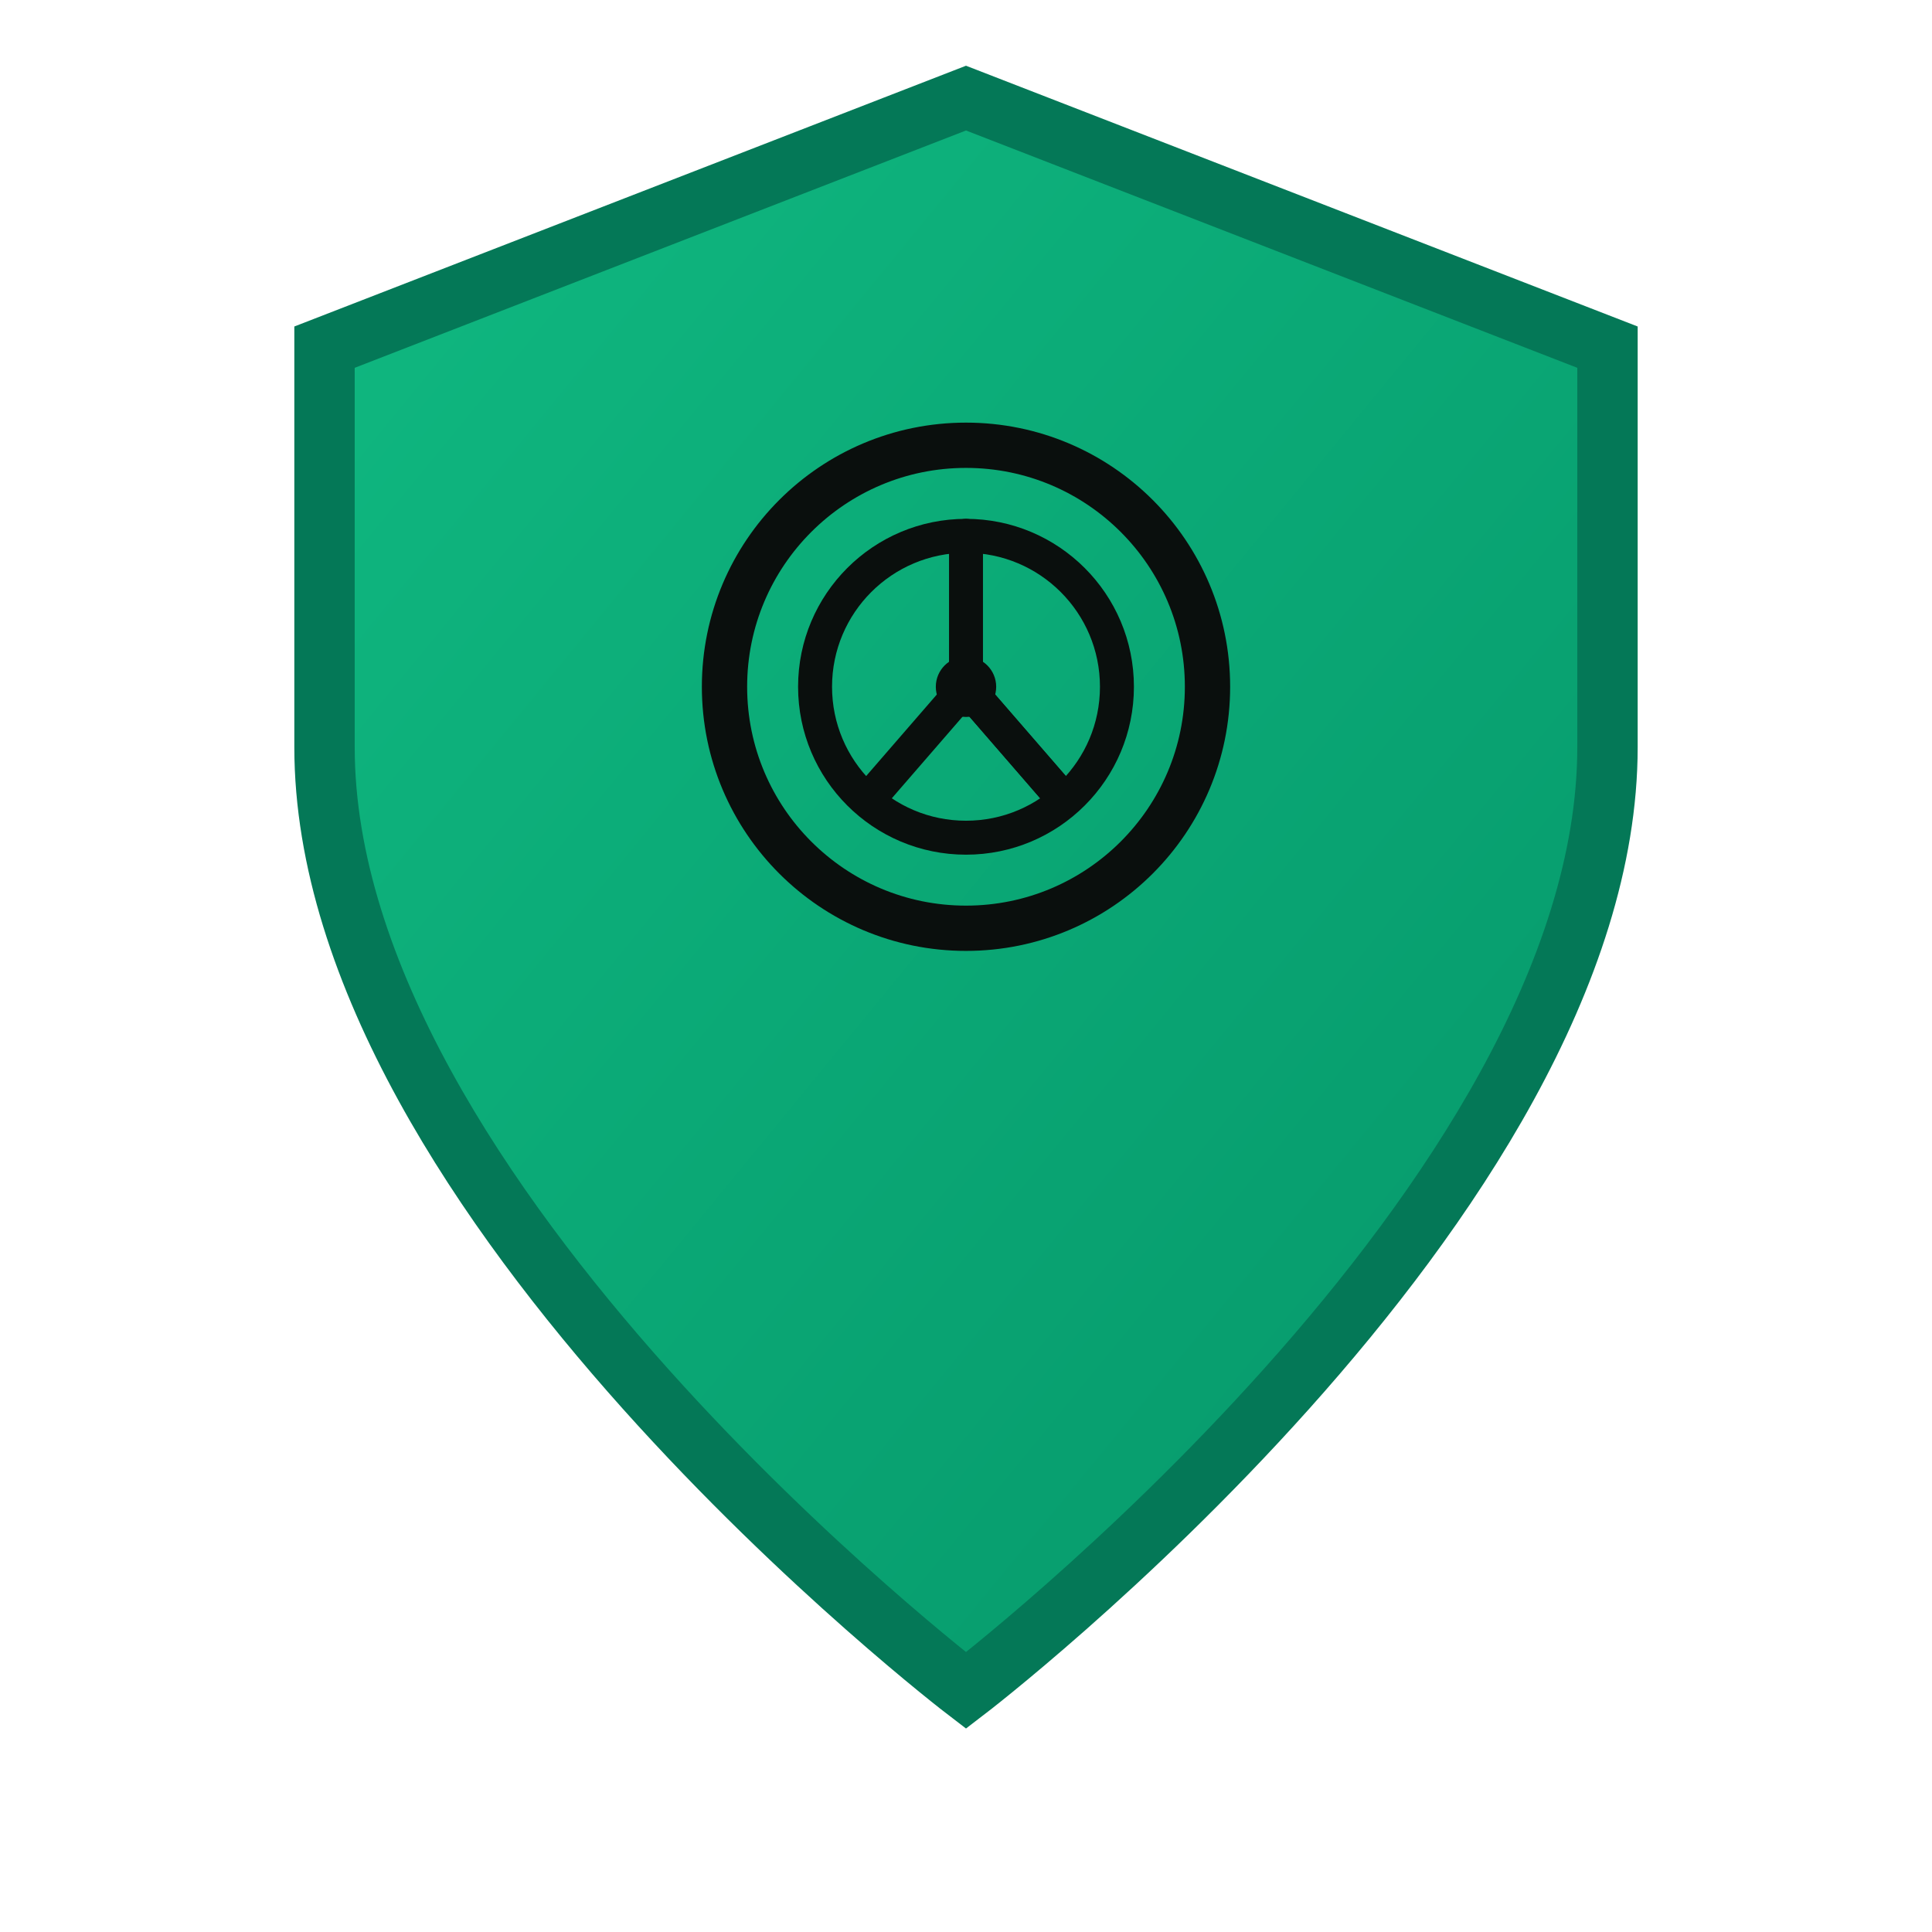
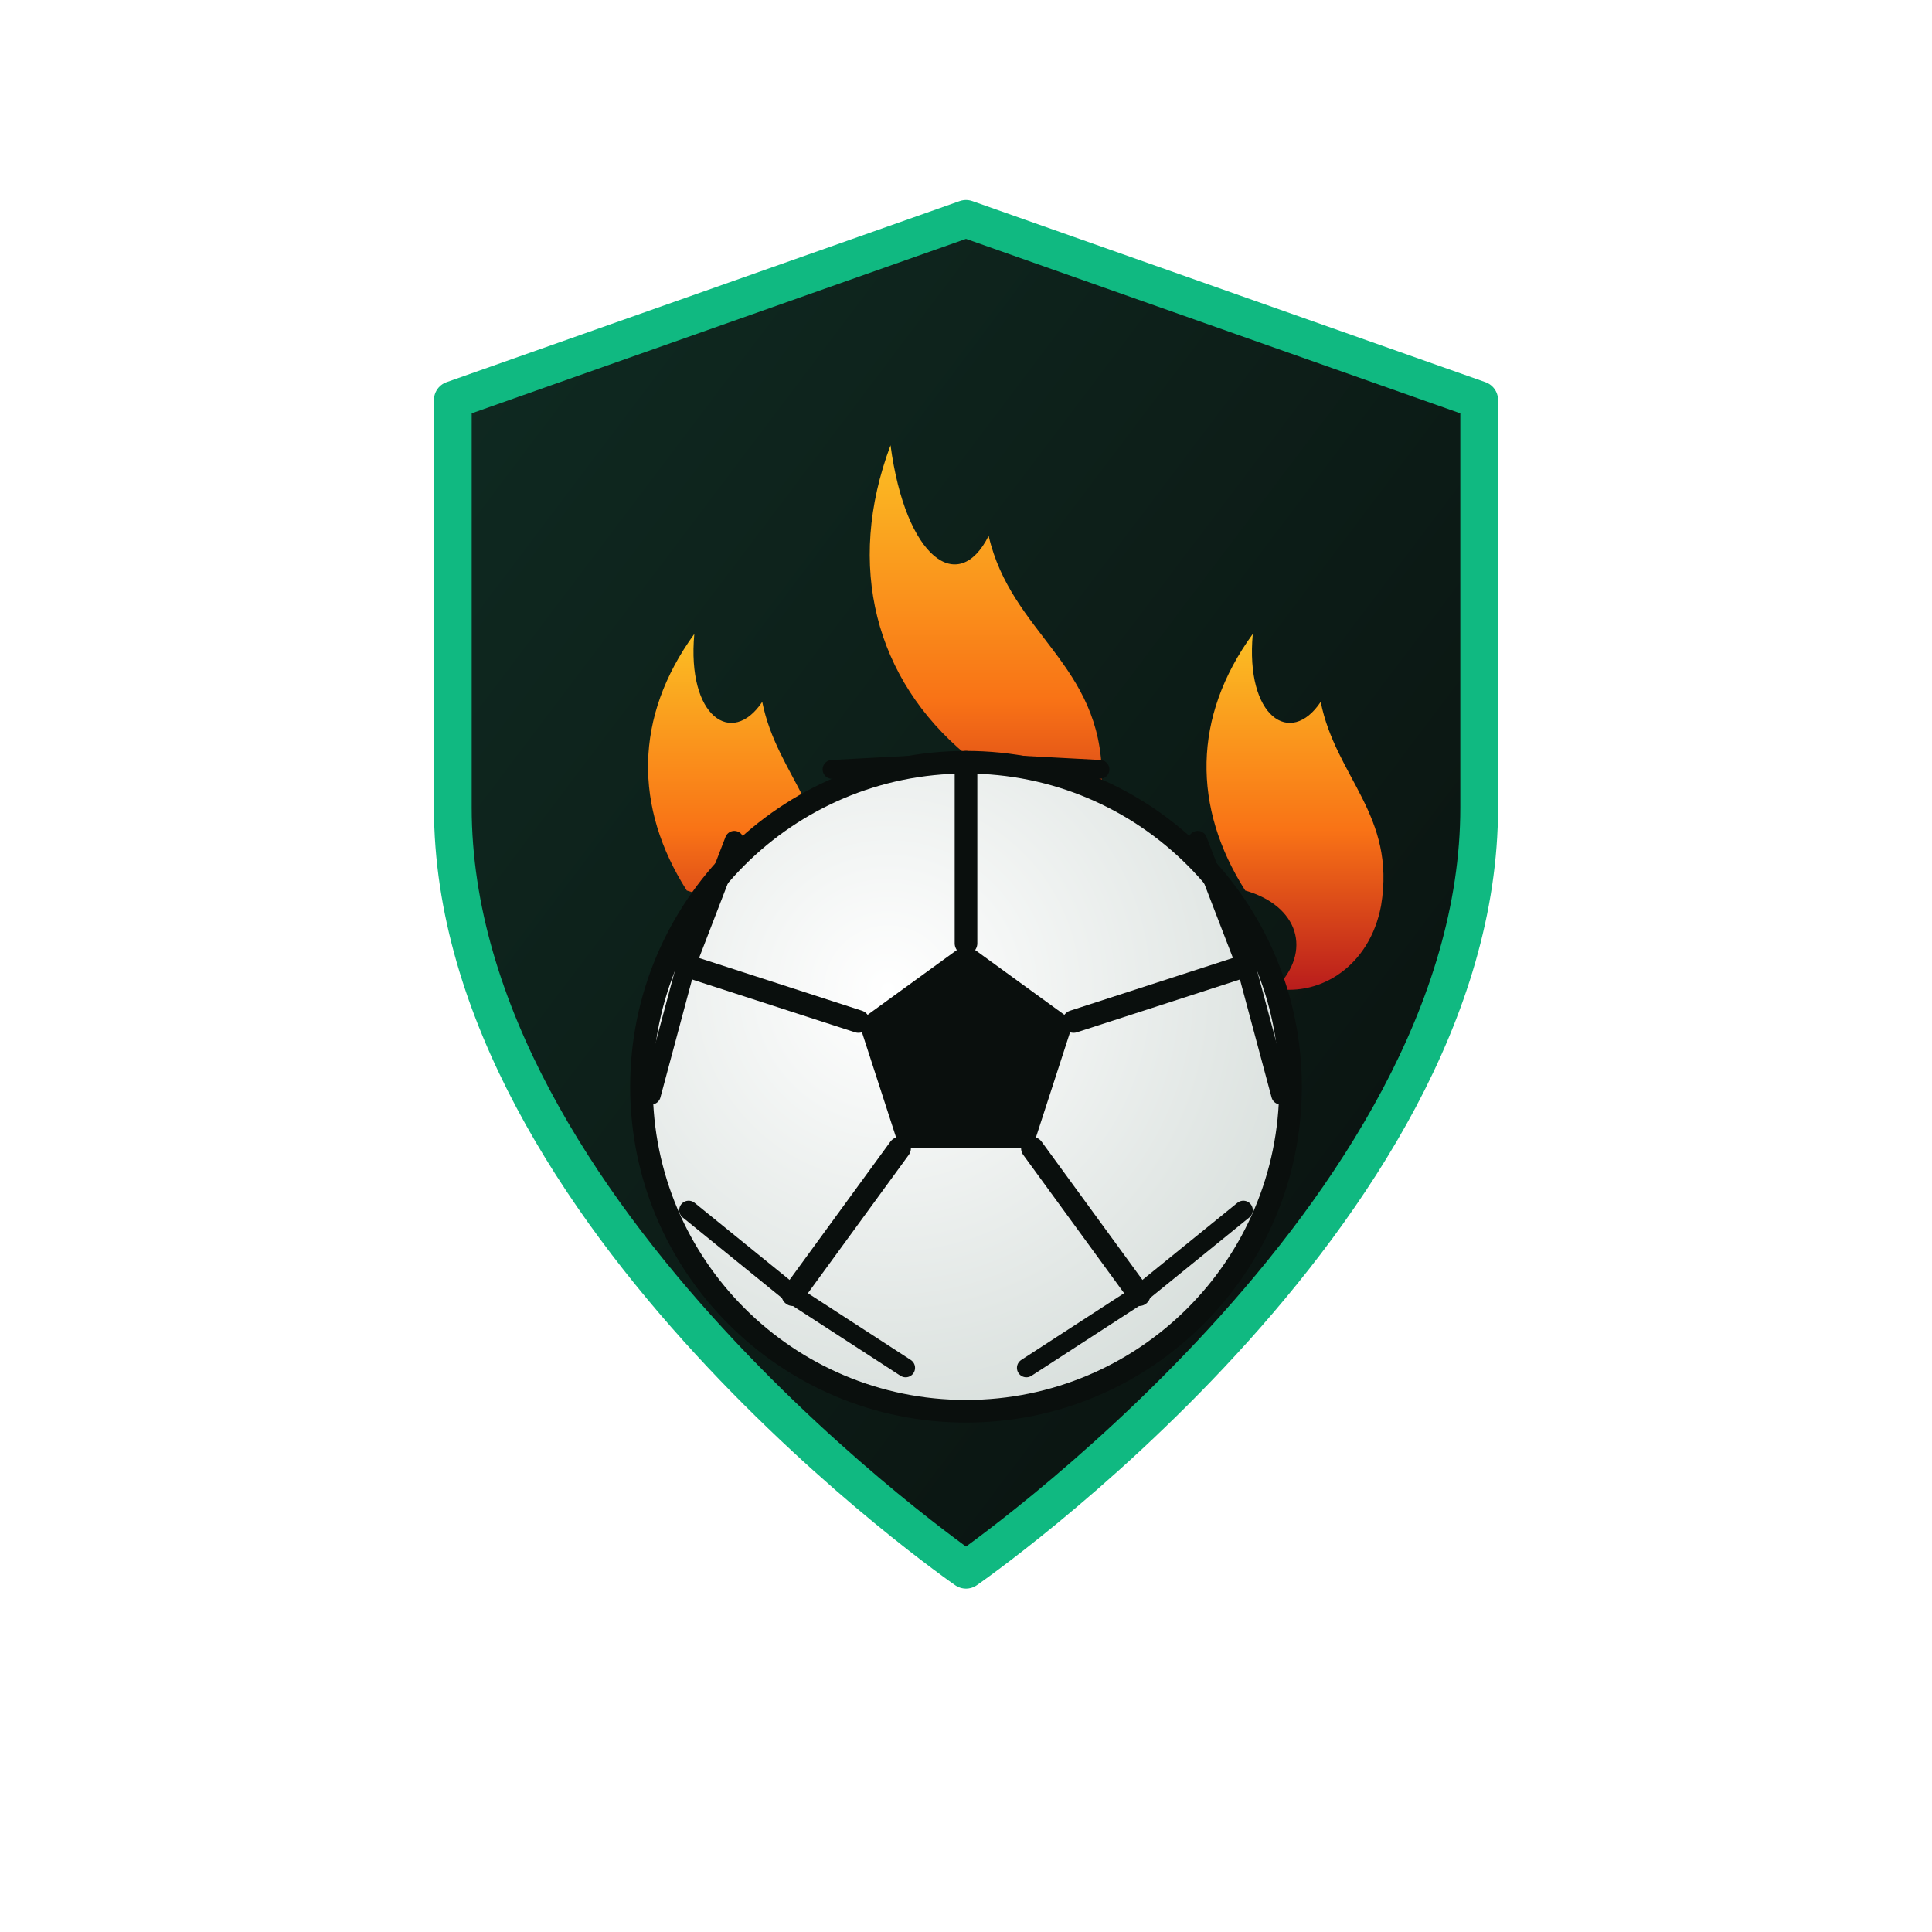
<svg xmlns="http://www.w3.org/2000/svg" viewBox="0 0 512 512">
  <defs>
    <linearGradient id="shieldGrad" x1="0%" y1="0%" x2="100%" y2="100%">
-       <stop offset="0%" stop-color="#10b981" />
-       <stop offset="100%" stop-color="#059669" />
+       <stop offset="0%" stop-color="#0f2b22" />
+       <stop offset="100%" stop-color="#0a0f0d" />
    </linearGradient>
+     <linearGradient id="flameGrad" x1="0%" y1="100%" x2="0%" y2="0%">
+       <stop offset="0%" stop-color="#b91c1c" />
+       <stop offset="45%" stop-color="#f97316" />
+       <stop offset="100%" stop-color="#fbbf24" />
+     </linearGradient>
+     <radialGradient id="ballGrad" cx="38%" cy="35%" r="70%">
+       <stop offset="0%" stop-color="#ffffff" />
+       <stop offset="100%" stop-color="#d8dfdc" />
+     </radialGradient>
  </defs>
-   <path d="M256 26 L426 92 L426 198 C426 318 256 448 256 448 C256 448 86 318 86 198 L86 92 Z" fill="url(#shieldGrad)" stroke="#047857" stroke-width="16" />
-   <circle cx="256" cy="182" r="64" fill="none" stroke="#0a0f0d" stroke-width="12" />
-   <circle cx="256" cy="182" r="40" fill="none" stroke="#0a0f0d" stroke-width="9" />
-   <path d="M256 142 L256 182 L282 212" fill="none" stroke="#0a0f0d" stroke-width="9" stroke-linecap="round" />
-   <path d="M230 212 L256 182 L282 212" fill="none" stroke="#0a0f0d" stroke-width="9" stroke-linecap="round" stroke-linejoin="round" />
-   <circle cx="256" cy="182" r="8" fill="#0a0f0d" />
+   <path d="M256 58 L392 106 L392 214 C392 322 256 416 256 416 C256 416 120 322 120 214 L120 106 Z" fill="url(#shieldGrad)" stroke="#10b981" stroke-width="10" stroke-linejoin="round" />
+   <path d="M256 200            C232 180 224 150 236 118            C240 148 254 158 262 142            C268 168 292 176 292 206            C292 224 280 236 266 240            C276 226 270 210 256 200 Z" fill="url(#flameGrad)" />
+   <path d="M330 236            C316 214 316 190 332 168            C330 190 342 198 350 186            C354 206 370 216 366 240            C363 256 350 264 338 262            C348 252 344 240 330 236 Z" fill="url(#flameGrad)" />
+   <path d="M182 236            C168 214 168 190 184 168            C182 190 194 198 202 186            C206 206 222 216 218 240            C215 256 202 264 190 262            C200 252 196 240 182 236 Z" fill="url(#flameGrad)" />
+   <circle cx="256" cy="288" r="86" fill="url(#ballGrad)" stroke="#0a0f0d" stroke-width="6" />
+   <path d="M256 250 L284.5 270.7 L273.6 304.3 L238.4 304.3 L227.5 270.7 Z" fill="#0a0f0d" />
+   <path d="M256 250 L256 202 M284.5 270.7 L330.2 255.9 M273.6 304.3 L301.9 343.1 M238.4 304.3 L210.1 343.1 M227.5 270.7 L181.8 255.9" fill="none" stroke="#0a0f0d" stroke-width="6" stroke-linecap="round" />
+   <path d="M256 202 L220.5 203.9 M256 202 L291.5 203.9            M330.2 255.9 L317.4 222.7 M330.2 255.9 L339.4 290.2            M301.9 343.1 L329.5 320.7 M301.9 343.1 L272 362.5            M210.1 343.1 L182.5 320.7 M210.1 343.1 L240 362.5            M181.8 255.9 L194.6 222.7 M181.8 255.9 L172.6 290.2" fill="none" stroke="#0a0f0d" stroke-width="5" stroke-linecap="round" />
</svg>
